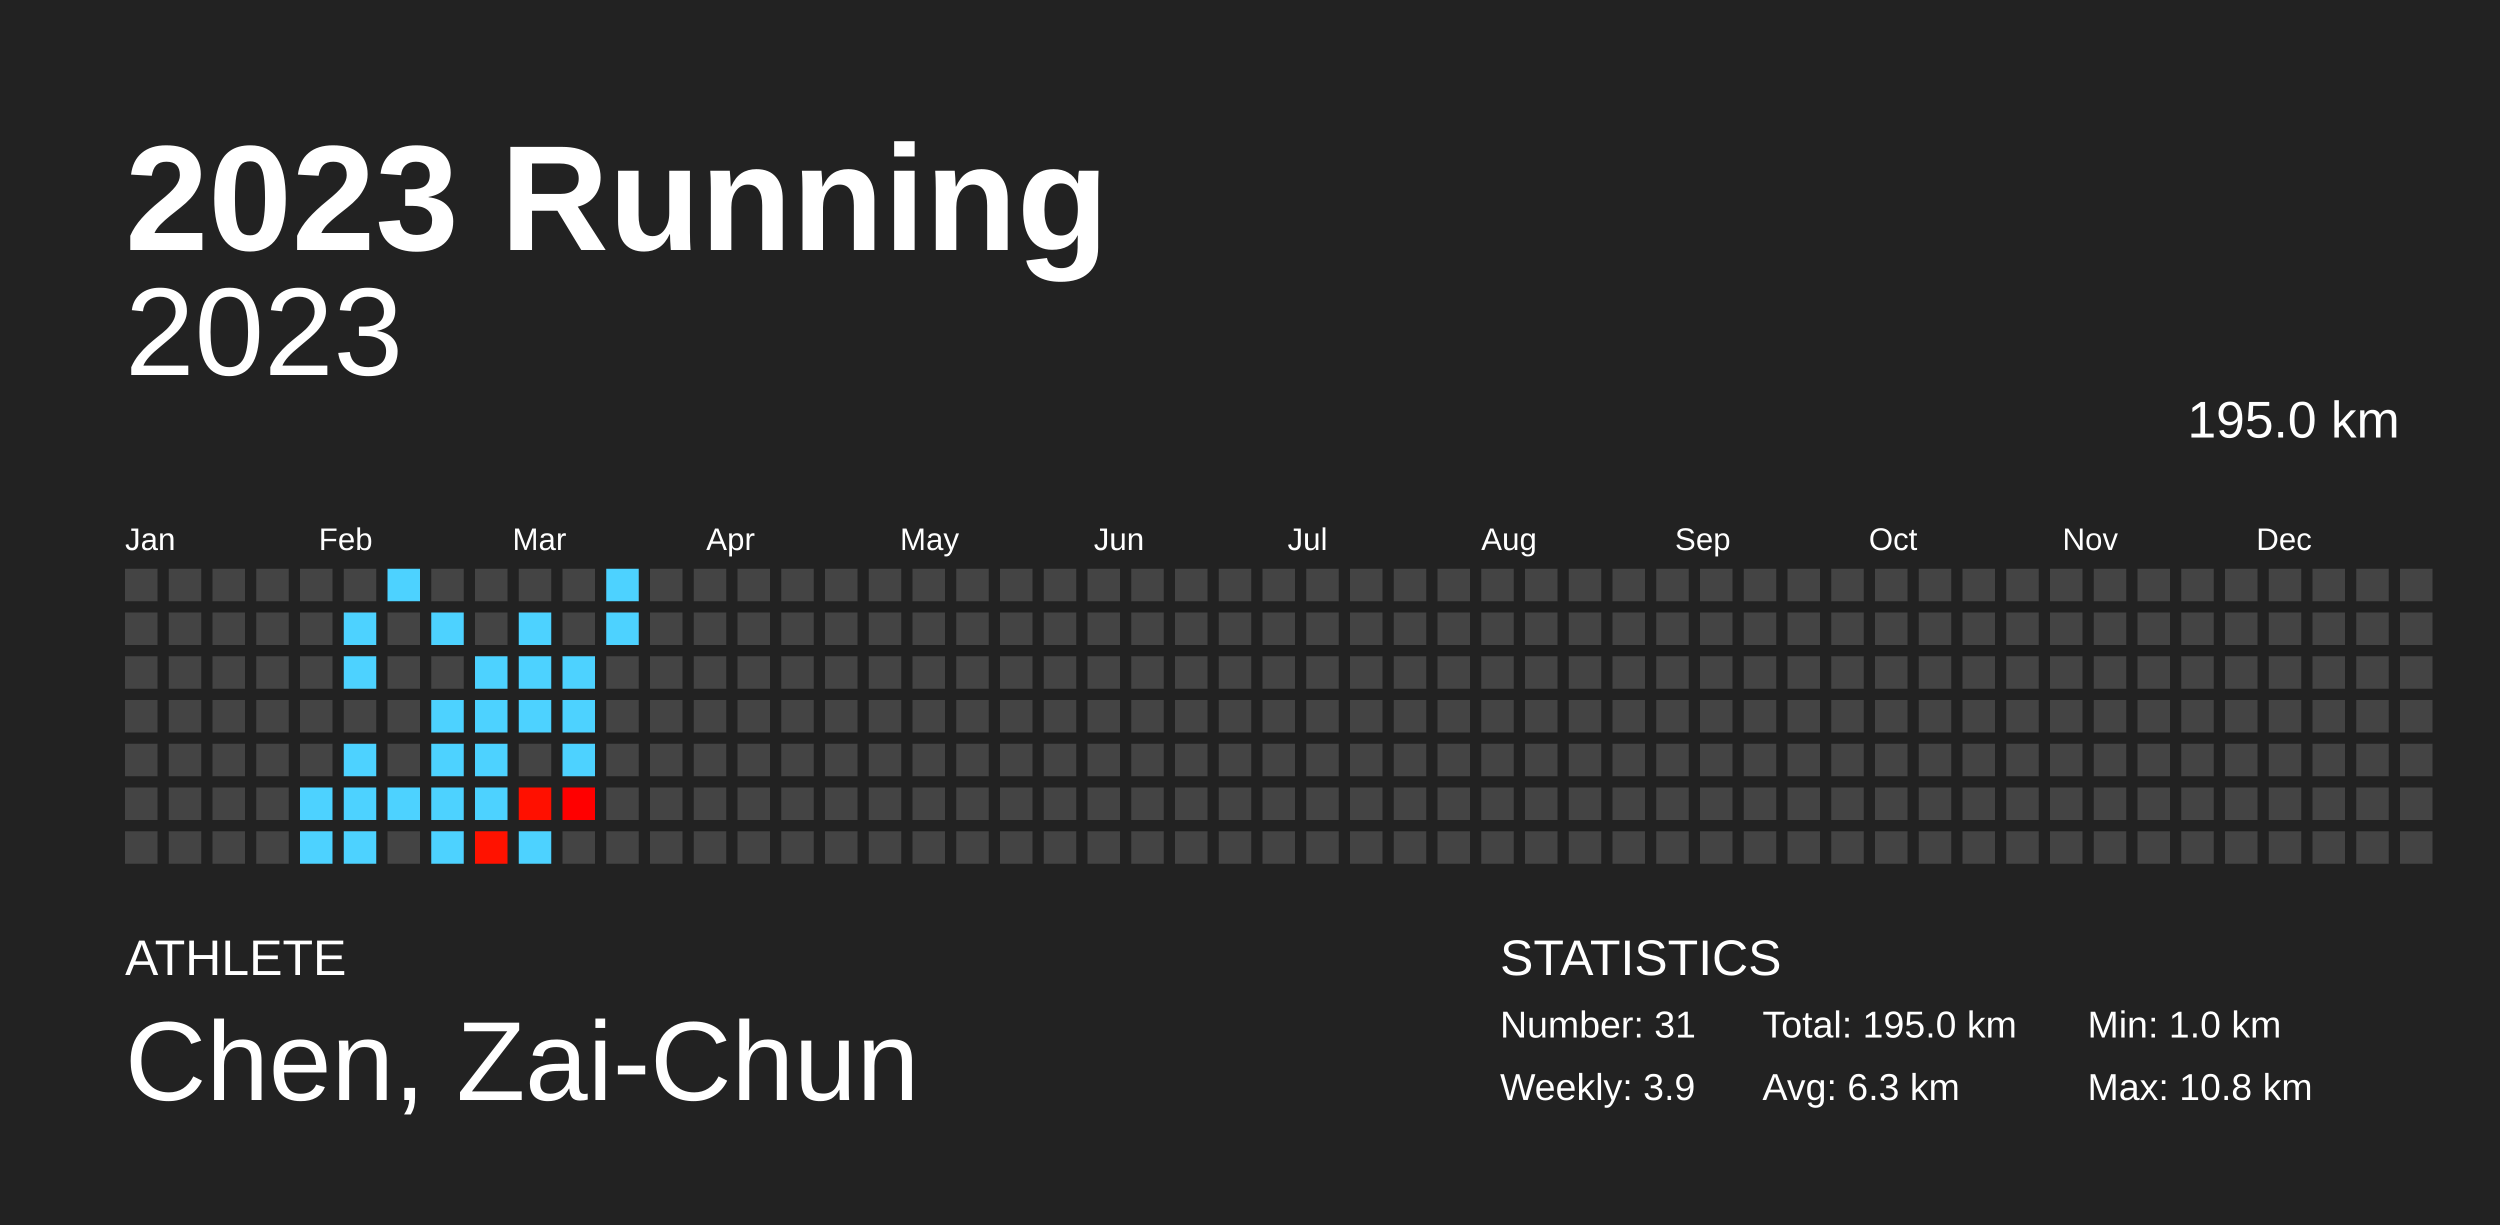
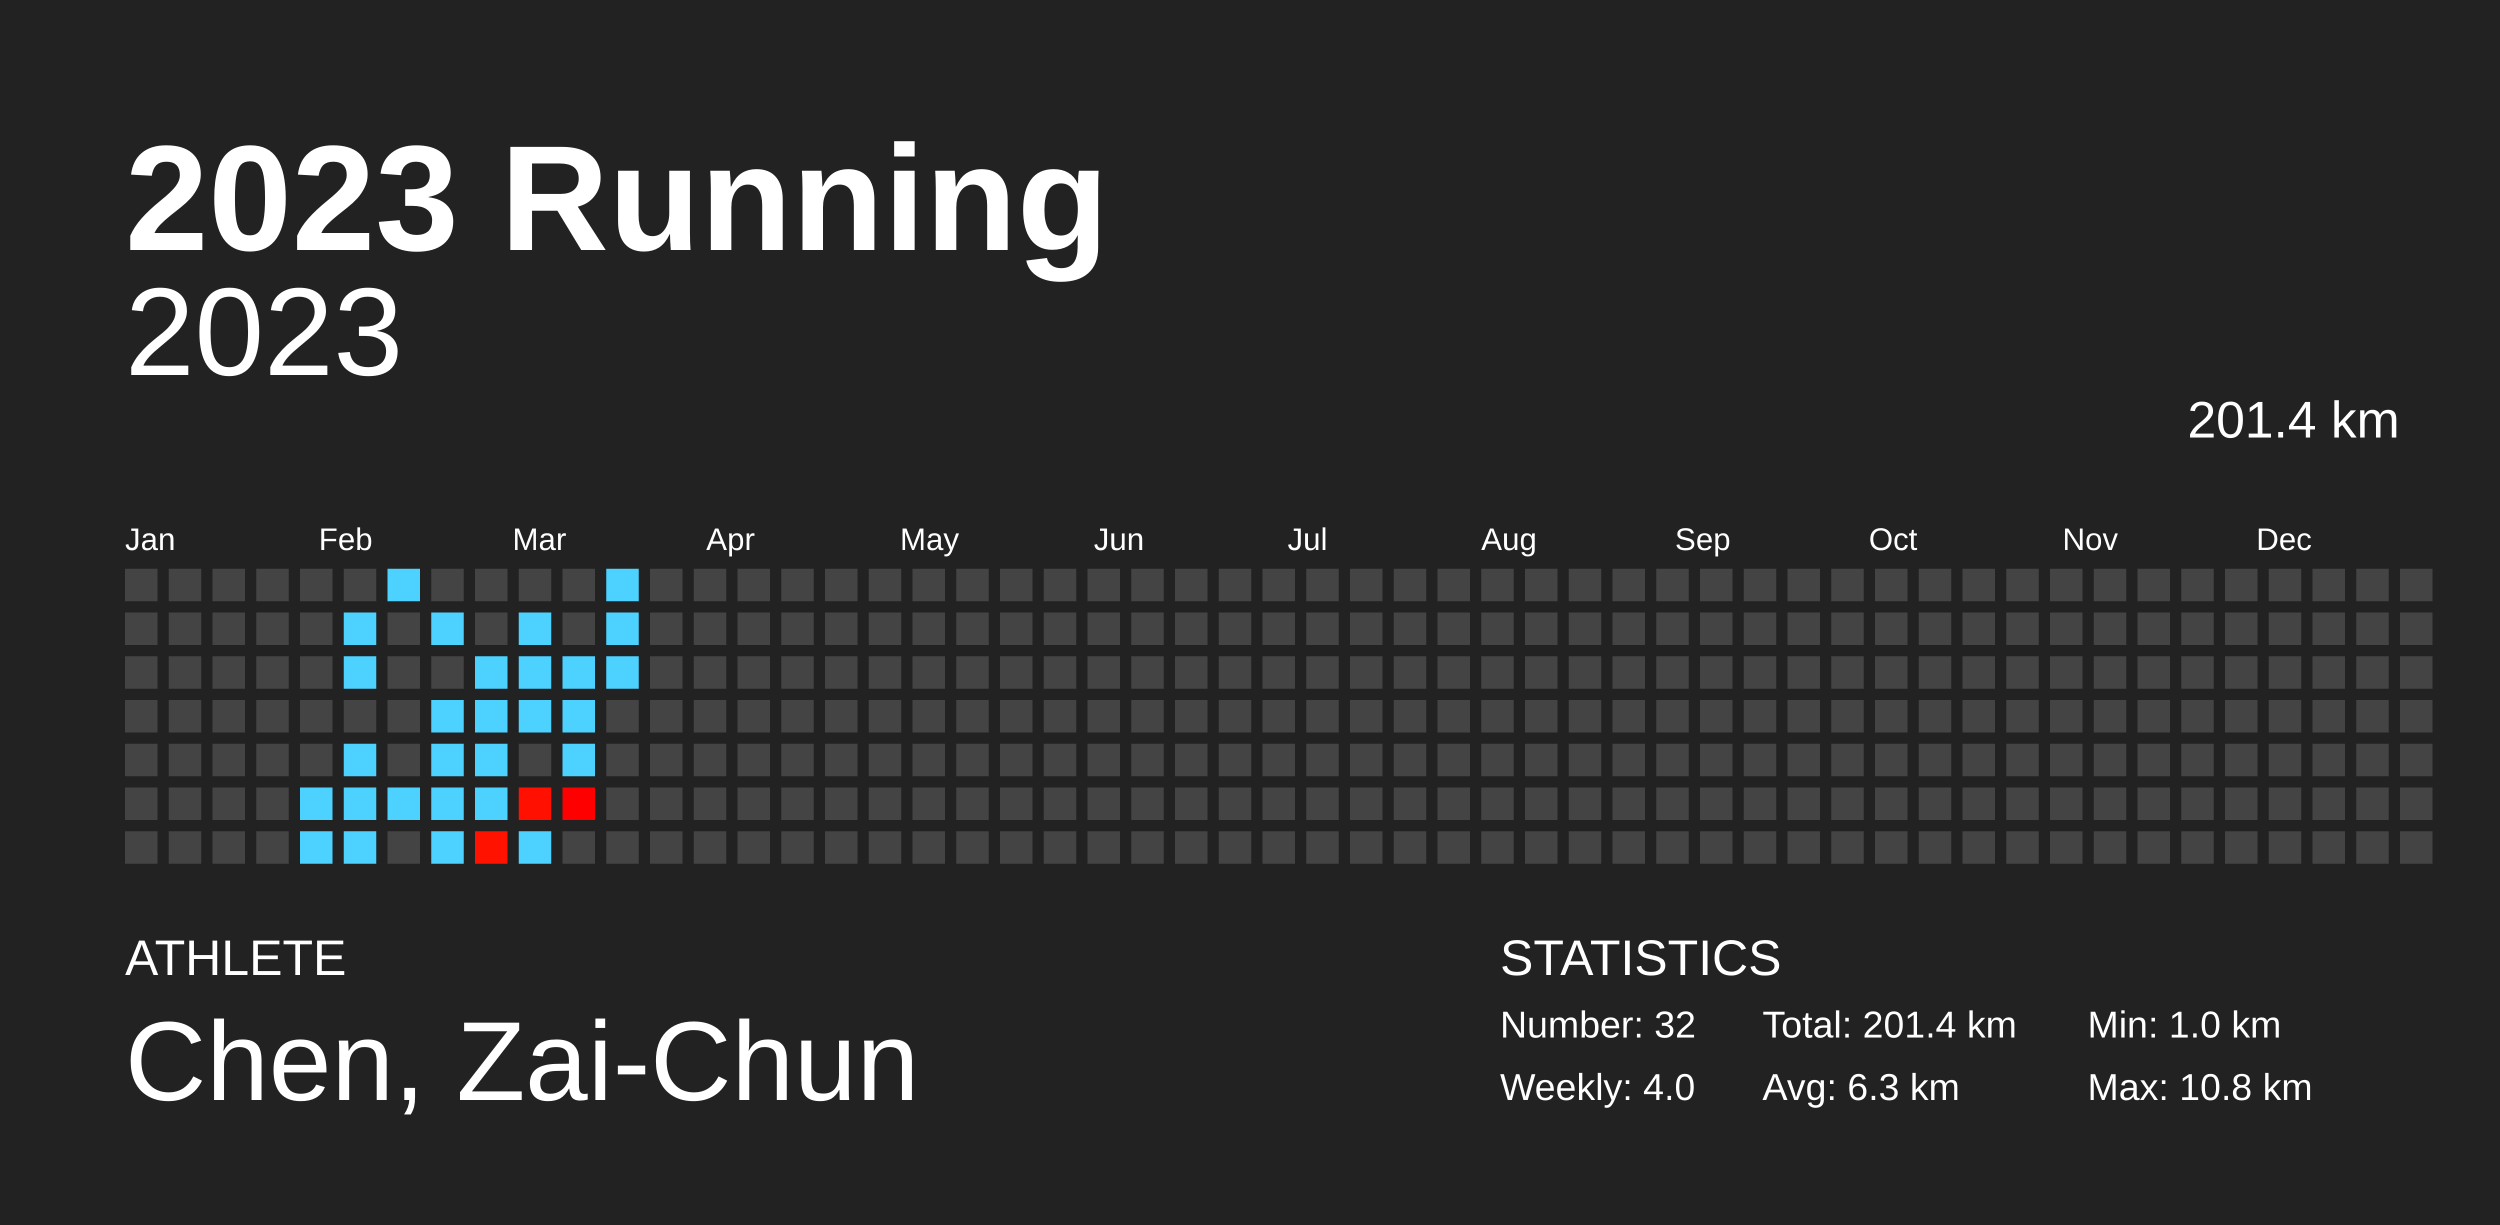
<svg xmlns="http://www.w3.org/2000/svg" baseProfile="full" height="98mm" version="1.1" viewBox="0,0,200,98" width="200mm">
  <defs />
  <rect fill="#222222" height="98" width="200" x="0" y="0" />
  <text fill="#FFFFFF" style="font-size:12px; font-family:Arial; font-weight:bold;" x="10" y="20">2023 Running</text>
  <text fill="#FFFFFF" style="font-size:4px; font-family:Arial" x="10" y="78">ATHLETE</text>
  <text fill="#FFFFFF" style="font-size:9px; font-family:Arial" x="10" y="88">Chen, Zai-Chun</text>
  <text fill="#FFFFFF" style="font-size:4px; font-family:Arial" x="120" y="78">STATISTICS</text>
-   <text fill="#FFFFFF" style="font-size:3px; font-family:Arial" x="120" y="83">Number: 31</text>
-   <text fill="#FFFFFF" style="font-size:3px; font-family:Arial" x="120" y="88">Weekly: 3.9</text>
-   <text fill="#FFFFFF" style="font-size:3px; font-family:Arial" x="141" y="83">Total: 195.0 km</text>
+   <text fill="#FFFFFF" style="font-size:3px; font-family:Arial" x="120" y="83">Number: 32</text>
+   <text fill="#FFFFFF" style="font-size:3px; font-family:Arial" x="120" y="88">Weekly: 4.0</text>
+   <text fill="#FFFFFF" style="font-size:3px; font-family:Arial" x="141" y="83">Total: 201.4 km</text>
  <text fill="#FFFFFF" style="font-size:3px; font-family:Arial" x="141" y="88">Avg: 6.3 km</text>
  <text fill="#FFFFFF" style="font-size:3px; font-family:Arial" x="167" y="83">Min: 1.0 km</text>
  <text fill="#FFFFFF" style="font-size:3px; font-family:Arial" x="167" y="88">Max: 10.8 km</text>
  <text alignment-baseline="hanging" fill="#FFFFFF" style="font-size:10.0px; font-family:Arial;" x="10" y="30">2023</text>
-   <text alignment-baseline="hanging" fill="#FFFFFF" style="font-size:4.125px; font-family:Arial;" x="175" y="35">195.0 km</text>
+   <text alignment-baseline="hanging" fill="#FFFFFF" style="font-size:4.125px; font-family:Arial;" x="175" y="35">201.4 km</text>
  <text fill="#FFFFFF" style="font-size:2.5px; font-family:Arial" x="10.0" y="44">Jan</text>
  <text fill="#FFFFFF" style="font-size:2.5px; font-family:Arial" x="25.5" y="44">Feb</text>
  <text fill="#FFFFFF" style="font-size:2.5px; font-family:Arial" x="41.0" y="44">Mar</text>
  <text fill="#FFFFFF" style="font-size:2.5px; font-family:Arial" x="56.5" y="44">Apr</text>
  <text fill="#FFFFFF" style="font-size:2.5px; font-family:Arial" x="72.0" y="44">May</text>
  <text fill="#FFFFFF" style="font-size:2.5px; font-family:Arial" x="87.5" y="44">Jun</text>
  <text fill="#FFFFFF" style="font-size:2.5px; font-family:Arial" x="103.0" y="44">Jul</text>
  <text fill="#FFFFFF" style="font-size:2.5px; font-family:Arial" x="118.5" y="44">Aug</text>
  <text fill="#FFFFFF" style="font-size:2.5px; font-family:Arial" x="134.0" y="44">Sep</text>
  <text fill="#FFFFFF" style="font-size:2.5px; font-family:Arial" x="149.5" y="44">Oct</text>
  <text fill="#FFFFFF" style="font-size:2.5px; font-family:Arial" x="165.0" y="44">Nov</text>
  <text fill="#FFFFFF" style="font-size:2.5px; font-family:Arial" x="180.5" y="44">Dec</text>
  <rect fill="#444444" height="2.6" width="2.6" x="10.0" y="45.5" />
  <rect fill="#444444" height="2.6" width="2.6" x="10.0" y="49.0" />
  <rect fill="#444444" height="2.6" width="2.6" x="10.0" y="52.5" />
  <rect fill="#444444" height="2.6" width="2.6" x="10.0" y="56.0" />
  <rect fill="#444444" height="2.6" width="2.6" x="10.0" y="59.5" />
  <rect fill="#444444" height="2.6" width="2.6" x="10.0" y="63.0" />
  <rect fill="#444444" height="2.6" width="2.6" x="10.0" y="66.5" />
  <rect fill="#444444" height="2.6" width="2.6" x="13.5" y="45.5" />
  <rect fill="#444444" height="2.6" width="2.6" x="13.5" y="49.0" />
  <rect fill="#444444" height="2.6" width="2.6" x="13.5" y="52.5" />
  <rect fill="#444444" height="2.6" width="2.6" x="13.5" y="56.0" />
  <rect fill="#444444" height="2.6" width="2.6" x="13.5" y="59.5" />
  <rect fill="#444444" height="2.6" width="2.6" x="13.5" y="63.0" />
  <rect fill="#444444" height="2.6" width="2.6" x="13.5" y="66.5" />
  <rect fill="#444444" height="2.6" width="2.6" x="17.0" y="45.5" />
  <rect fill="#444444" height="2.6" width="2.6" x="17.0" y="49.0" />
  <rect fill="#444444" height="2.6" width="2.6" x="17.0" y="52.5" />
  <rect fill="#444444" height="2.6" width="2.6" x="17.0" y="56.0" />
  <rect fill="#444444" height="2.6" width="2.6" x="17.0" y="59.5" />
  <rect fill="#444444" height="2.6" width="2.6" x="17.0" y="63.0" />
  <rect fill="#444444" height="2.6" width="2.6" x="17.0" y="66.5" />
  <rect fill="#444444" height="2.6" width="2.6" x="20.5" y="45.5" />
  <rect fill="#444444" height="2.6" width="2.6" x="20.5" y="49.0" />
  <rect fill="#444444" height="2.6" width="2.6" x="20.5" y="52.5" />
  <rect fill="#444444" height="2.6" width="2.6" x="20.5" y="56.0" />
  <rect fill="#444444" height="2.6" width="2.6" x="20.5" y="59.5" />
  <rect fill="#444444" height="2.6" width="2.6" x="20.5" y="63.0" />
  <rect fill="#444444" height="2.6" width="2.6" x="20.5" y="66.5" />
  <rect fill="#444444" height="2.6" width="2.6" x="24.0" y="45.5" />
  <rect fill="#444444" height="2.6" width="2.6" x="24.0" y="49.0" />
  <rect fill="#444444" height="2.6" width="2.6" x="24.0" y="52.5" />
  <rect fill="#444444" height="2.6" width="2.6" x="24.0" y="56.0" />
  <rect fill="#444444" height="2.6" width="2.6" x="24.0" y="59.5" />
  <rect fill="#4dd2ff" height="2.6" width="2.6" x="24.0" y="63.0" />
  <rect fill="#4dd2ff" height="2.6" width="2.6" x="24.0" y="66.5" />
  <rect fill="#444444" height="2.6" width="2.6" x="27.5" y="45.5" />
  <rect fill="#4dd2ff" height="2.6" width="2.6" x="27.5" y="49.0" />
  <rect fill="#4dd2ff" height="2.6" width="2.6" x="27.5" y="52.5" />
  <rect fill="#444444" height="2.6" width="2.6" x="27.5" y="56.0" />
  <rect fill="#4dd2ff" height="2.6" width="2.6" x="27.5" y="59.5" />
  <rect fill="#4dd2ff" height="2.6" width="2.6" x="27.5" y="63.0" />
  <rect fill="#4dd2ff" height="2.6" width="2.6" x="27.5" y="66.5" />
  <rect fill="#4dd2ff" height="2.6" width="2.6" x="31.0" y="45.5" />
  <rect fill="#444444" height="2.6" width="2.6" x="31.0" y="49.0" />
  <rect fill="#444444" height="2.6" width="2.6" x="31.0" y="52.5" />
  <rect fill="#444444" height="2.6" width="2.6" x="31.0" y="56.0" />
  <rect fill="#444444" height="2.6" width="2.6" x="31.0" y="59.5" />
  <rect fill="#4dd2ff" height="2.6" width="2.6" x="31.0" y="63.0" />
  <rect fill="#444444" height="2.6" width="2.6" x="31.0" y="66.5" />
  <rect fill="#444444" height="2.6" width="2.6" x="34.5" y="45.5" />
  <rect fill="#4dd2ff" height="2.6" width="2.6" x="34.5" y="49.0" />
  <rect fill="#444444" height="2.6" width="2.6" x="34.5" y="52.5" />
  <rect fill="#4dd2ff" height="2.6" width="2.6" x="34.5" y="56.0" />
  <rect fill="#4dd2ff" height="2.6" width="2.6" x="34.5" y="59.5" />
  <rect fill="#4dd2ff" height="2.6" width="2.6" x="34.5" y="63.0" />
  <rect fill="#4dd2ff" height="2.6" width="2.6" x="34.5" y="66.5" />
  <rect fill="#444444" height="2.6" width="2.6" x="38.0" y="45.5" />
  <rect fill="#444444" height="2.6" width="2.6" x="38.0" y="49.0" />
  <rect fill="#4dd2ff" height="2.6" width="2.6" x="38.0" y="52.5" />
  <rect fill="#4dd2ff" height="2.6" width="2.6" x="38.0" y="56.0" />
  <rect fill="#4dd2ff" height="2.6" width="2.6" x="38.0" y="59.5" />
  <rect fill="#4dd2ff" height="2.6" width="2.6" x="38.0" y="63.0" />
  <rect fill="#ff1200" height="2.6" width="2.6" x="38.0" y="66.5" />
  <rect fill="#444444" height="2.6" width="2.6" x="41.5" y="45.5" />
  <rect fill="#4dd2ff" height="2.6" width="2.6" x="41.5" y="49.0" />
  <rect fill="#4dd2ff" height="2.6" width="2.6" x="41.5" y="52.5" />
  <rect fill="#4dd2ff" height="2.6" width="2.6" x="41.5" y="56.0" />
  <rect fill="#444444" height="2.6" width="2.6" x="41.5" y="59.5" />
  <rect fill="#ff1000" height="2.6" width="2.6" x="41.5" y="63.0" />
  <rect fill="#4dd2ff" height="2.6" width="2.6" x="41.5" y="66.5" />
  <rect fill="#444444" height="2.6" width="2.6" x="45.0" y="45.5" />
  <rect fill="#444444" height="2.6" width="2.6" x="45.0" y="49.0" />
  <rect fill="#4dd2ff" height="2.6" width="2.6" x="45.0" y="52.5" />
  <rect fill="#4dd2ff" height="2.6" width="2.6" x="45.0" y="56.0" />
  <rect fill="#4dd2ff" height="2.6" width="2.6" x="45.0" y="59.5" />
  <rect fill="#ff0000" height="2.6" width="2.6" x="45.0" y="63.0" />
  <rect fill="#444444" height="2.6" width="2.6" x="45.0" y="66.5" />
  <rect fill="#4dd2ff" height="2.6" width="2.6" x="48.5" y="45.5" />
  <rect fill="#4dd2ff" height="2.6" width="2.6" x="48.5" y="49.0" />
-   <rect fill="#444444" height="2.6" width="2.6" x="48.5" y="52.5" />
+   <rect fill="#4dd2ff" height="2.6" width="2.6" x="48.5" y="52.5" />
  <rect fill="#444444" height="2.6" width="2.6" x="48.5" y="56.0" />
  <rect fill="#444444" height="2.6" width="2.6" x="48.5" y="59.5" />
  <rect fill="#444444" height="2.6" width="2.6" x="48.5" y="63.0" />
  <rect fill="#444444" height="2.6" width="2.6" x="48.5" y="66.5" />
  <rect fill="#444444" height="2.6" width="2.6" x="52.0" y="45.5" />
  <rect fill="#444444" height="2.6" width="2.6" x="52.0" y="49.0" />
  <rect fill="#444444" height="2.6" width="2.6" x="52.0" y="52.5" />
  <rect fill="#444444" height="2.6" width="2.6" x="52.0" y="56.0" />
  <rect fill="#444444" height="2.6" width="2.6" x="52.0" y="59.5" />
  <rect fill="#444444" height="2.6" width="2.6" x="52.0" y="63.0" />
  <rect fill="#444444" height="2.6" width="2.6" x="52.0" y="66.5" />
  <rect fill="#444444" height="2.6" width="2.6" x="55.5" y="45.5" />
  <rect fill="#444444" height="2.6" width="2.6" x="55.5" y="49.0" />
  <rect fill="#444444" height="2.6" width="2.6" x="55.5" y="52.5" />
  <rect fill="#444444" height="2.6" width="2.6" x="55.5" y="56.0" />
  <rect fill="#444444" height="2.6" width="2.6" x="55.5" y="59.5" />
  <rect fill="#444444" height="2.6" width="2.6" x="55.5" y="63.0" />
  <rect fill="#444444" height="2.6" width="2.6" x="55.5" y="66.5" />
  <rect fill="#444444" height="2.6" width="2.6" x="59.0" y="45.5" />
  <rect fill="#444444" height="2.6" width="2.6" x="59.0" y="49.0" />
  <rect fill="#444444" height="2.6" width="2.6" x="59.0" y="52.5" />
  <rect fill="#444444" height="2.6" width="2.6" x="59.0" y="56.0" />
  <rect fill="#444444" height="2.6" width="2.6" x="59.0" y="59.5" />
  <rect fill="#444444" height="2.6" width="2.6" x="59.0" y="63.0" />
  <rect fill="#444444" height="2.6" width="2.6" x="59.0" y="66.5" />
  <rect fill="#444444" height="2.6" width="2.6" x="62.5" y="45.5" />
  <rect fill="#444444" height="2.6" width="2.6" x="62.5" y="49.0" />
  <rect fill="#444444" height="2.6" width="2.6" x="62.5" y="52.5" />
  <rect fill="#444444" height="2.6" width="2.6" x="62.5" y="56.0" />
  <rect fill="#444444" height="2.6" width="2.6" x="62.5" y="59.5" />
  <rect fill="#444444" height="2.6" width="2.6" x="62.5" y="63.0" />
  <rect fill="#444444" height="2.6" width="2.6" x="62.5" y="66.5" />
  <rect fill="#444444" height="2.6" width="2.6" x="66.0" y="45.5" />
  <rect fill="#444444" height="2.6" width="2.6" x="66.0" y="49.0" />
  <rect fill="#444444" height="2.6" width="2.6" x="66.0" y="52.5" />
  <rect fill="#444444" height="2.6" width="2.6" x="66.0" y="56.0" />
  <rect fill="#444444" height="2.6" width="2.6" x="66.0" y="59.5" />
  <rect fill="#444444" height="2.6" width="2.6" x="66.0" y="63.0" />
  <rect fill="#444444" height="2.6" width="2.6" x="66.0" y="66.5" />
  <rect fill="#444444" height="2.6" width="2.6" x="69.5" y="45.5" />
  <rect fill="#444444" height="2.6" width="2.6" x="69.5" y="49.0" />
  <rect fill="#444444" height="2.6" width="2.6" x="69.5" y="52.5" />
  <rect fill="#444444" height="2.6" width="2.6" x="69.5" y="56.0" />
  <rect fill="#444444" height="2.6" width="2.6" x="69.5" y="59.5" />
  <rect fill="#444444" height="2.6" width="2.6" x="69.5" y="63.0" />
  <rect fill="#444444" height="2.6" width="2.6" x="69.5" y="66.5" />
  <rect fill="#444444" height="2.6" width="2.6" x="73.0" y="45.5" />
  <rect fill="#444444" height="2.6" width="2.6" x="73.0" y="49.0" />
  <rect fill="#444444" height="2.6" width="2.6" x="73.0" y="52.5" />
  <rect fill="#444444" height="2.6" width="2.6" x="73.0" y="56.0" />
  <rect fill="#444444" height="2.6" width="2.6" x="73.0" y="59.5" />
  <rect fill="#444444" height="2.6" width="2.6" x="73.0" y="63.0" />
  <rect fill="#444444" height="2.6" width="2.6" x="73.0" y="66.5" />
  <rect fill="#444444" height="2.6" width="2.6" x="76.5" y="45.5" />
  <rect fill="#444444" height="2.6" width="2.6" x="76.5" y="49.0" />
  <rect fill="#444444" height="2.6" width="2.6" x="76.5" y="52.5" />
  <rect fill="#444444" height="2.6" width="2.6" x="76.5" y="56.0" />
  <rect fill="#444444" height="2.6" width="2.6" x="76.5" y="59.5" />
  <rect fill="#444444" height="2.6" width="2.6" x="76.5" y="63.0" />
  <rect fill="#444444" height="2.6" width="2.6" x="76.5" y="66.5" />
  <rect fill="#444444" height="2.6" width="2.6" x="80.0" y="45.5" />
  <rect fill="#444444" height="2.6" width="2.6" x="80.0" y="49.0" />
  <rect fill="#444444" height="2.6" width="2.6" x="80.0" y="52.5" />
  <rect fill="#444444" height="2.6" width="2.6" x="80.0" y="56.0" />
  <rect fill="#444444" height="2.6" width="2.6" x="80.0" y="59.5" />
  <rect fill="#444444" height="2.6" width="2.6" x="80.0" y="63.0" />
  <rect fill="#444444" height="2.6" width="2.6" x="80.0" y="66.5" />
  <rect fill="#444444" height="2.6" width="2.6" x="83.5" y="45.5" />
  <rect fill="#444444" height="2.6" width="2.6" x="83.5" y="49.0" />
  <rect fill="#444444" height="2.6" width="2.6" x="83.5" y="52.5" />
  <rect fill="#444444" height="2.6" width="2.6" x="83.5" y="56.0" />
  <rect fill="#444444" height="2.6" width="2.6" x="83.5" y="59.5" />
  <rect fill="#444444" height="2.6" width="2.6" x="83.5" y="63.0" />
  <rect fill="#444444" height="2.6" width="2.6" x="83.5" y="66.5" />
  <rect fill="#444444" height="2.6" width="2.6" x="87.0" y="45.5" />
  <rect fill="#444444" height="2.6" width="2.6" x="87.0" y="49.0" />
  <rect fill="#444444" height="2.6" width="2.6" x="87.0" y="52.5" />
  <rect fill="#444444" height="2.6" width="2.6" x="87.0" y="56.0" />
  <rect fill="#444444" height="2.6" width="2.6" x="87.0" y="59.5" />
  <rect fill="#444444" height="2.6" width="2.6" x="87.0" y="63.0" />
  <rect fill="#444444" height="2.6" width="2.6" x="87.0" y="66.5" />
  <rect fill="#444444" height="2.6" width="2.6" x="90.5" y="45.5" />
  <rect fill="#444444" height="2.6" width="2.6" x="90.5" y="49.0" />
  <rect fill="#444444" height="2.6" width="2.6" x="90.5" y="52.5" />
  <rect fill="#444444" height="2.6" width="2.6" x="90.5" y="56.0" />
  <rect fill="#444444" height="2.6" width="2.6" x="90.5" y="59.5" />
  <rect fill="#444444" height="2.6" width="2.6" x="90.5" y="63.0" />
  <rect fill="#444444" height="2.6" width="2.6" x="90.5" y="66.5" />
  <rect fill="#444444" height="2.6" width="2.6" x="94.0" y="45.5" />
  <rect fill="#444444" height="2.6" width="2.6" x="94.0" y="49.0" />
  <rect fill="#444444" height="2.6" width="2.6" x="94.0" y="52.5" />
  <rect fill="#444444" height="2.6" width="2.6" x="94.0" y="56.0" />
  <rect fill="#444444" height="2.6" width="2.6" x="94.0" y="59.5" />
  <rect fill="#444444" height="2.6" width="2.6" x="94.0" y="63.0" />
  <rect fill="#444444" height="2.6" width="2.6" x="94.0" y="66.5" />
  <rect fill="#444444" height="2.6" width="2.6" x="97.5" y="45.5" />
  <rect fill="#444444" height="2.6" width="2.6" x="97.5" y="49.0" />
  <rect fill="#444444" height="2.6" width="2.6" x="97.5" y="52.5" />
  <rect fill="#444444" height="2.6" width="2.6" x="97.5" y="56.0" />
  <rect fill="#444444" height="2.6" width="2.6" x="97.5" y="59.5" />
  <rect fill="#444444" height="2.6" width="2.6" x="97.5" y="63.0" />
  <rect fill="#444444" height="2.6" width="2.6" x="97.5" y="66.5" />
  <rect fill="#444444" height="2.6" width="2.6" x="101.0" y="45.5" />
  <rect fill="#444444" height="2.6" width="2.6" x="101.0" y="49.0" />
  <rect fill="#444444" height="2.6" width="2.6" x="101.0" y="52.5" />
  <rect fill="#444444" height="2.6" width="2.6" x="101.0" y="56.0" />
  <rect fill="#444444" height="2.6" width="2.6" x="101.0" y="59.5" />
  <rect fill="#444444" height="2.6" width="2.6" x="101.0" y="63.0" />
  <rect fill="#444444" height="2.6" width="2.6" x="101.0" y="66.5" />
  <rect fill="#444444" height="2.6" width="2.6" x="104.5" y="45.5" />
  <rect fill="#444444" height="2.6" width="2.6" x="104.5" y="49.0" />
  <rect fill="#444444" height="2.6" width="2.6" x="104.5" y="52.5" />
  <rect fill="#444444" height="2.6" width="2.6" x="104.5" y="56.0" />
  <rect fill="#444444" height="2.6" width="2.6" x="104.5" y="59.5" />
  <rect fill="#444444" height="2.6" width="2.6" x="104.5" y="63.0" />
  <rect fill="#444444" height="2.6" width="2.6" x="104.5" y="66.5" />
  <rect fill="#444444" height="2.6" width="2.6" x="108.0" y="45.5" />
  <rect fill="#444444" height="2.6" width="2.6" x="108.0" y="49.0" />
  <rect fill="#444444" height="2.6" width="2.6" x="108.0" y="52.5" />
  <rect fill="#444444" height="2.6" width="2.6" x="108.0" y="56.0" />
  <rect fill="#444444" height="2.6" width="2.6" x="108.0" y="59.5" />
  <rect fill="#444444" height="2.6" width="2.6" x="108.0" y="63.0" />
  <rect fill="#444444" height="2.6" width="2.6" x="108.0" y="66.5" />
  <rect fill="#444444" height="2.6" width="2.6" x="111.5" y="45.5" />
  <rect fill="#444444" height="2.6" width="2.6" x="111.5" y="49.0" />
  <rect fill="#444444" height="2.6" width="2.6" x="111.5" y="52.5" />
  <rect fill="#444444" height="2.6" width="2.6" x="111.5" y="56.0" />
  <rect fill="#444444" height="2.6" width="2.6" x="111.5" y="59.5" />
  <rect fill="#444444" height="2.6" width="2.6" x="111.5" y="63.0" />
  <rect fill="#444444" height="2.6" width="2.6" x="111.5" y="66.5" />
  <rect fill="#444444" height="2.6" width="2.6" x="115.0" y="45.5" />
  <rect fill="#444444" height="2.6" width="2.6" x="115.0" y="49.0" />
  <rect fill="#444444" height="2.6" width="2.6" x="115.0" y="52.5" />
  <rect fill="#444444" height="2.6" width="2.6" x="115.0" y="56.0" />
  <rect fill="#444444" height="2.6" width="2.6" x="115.0" y="59.5" />
  <rect fill="#444444" height="2.6" width="2.6" x="115.0" y="63.0" />
  <rect fill="#444444" height="2.6" width="2.6" x="115.0" y="66.5" />
  <rect fill="#444444" height="2.6" width="2.6" x="118.5" y="45.5" />
  <rect fill="#444444" height="2.6" width="2.6" x="118.5" y="49.0" />
  <rect fill="#444444" height="2.6" width="2.6" x="118.5" y="52.5" />
  <rect fill="#444444" height="2.6" width="2.6" x="118.5" y="56.0" />
  <rect fill="#444444" height="2.6" width="2.6" x="118.5" y="59.5" />
  <rect fill="#444444" height="2.6" width="2.6" x="118.5" y="63.0" />
  <rect fill="#444444" height="2.6" width="2.6" x="118.5" y="66.5" />
  <rect fill="#444444" height="2.6" width="2.6" x="122.0" y="45.5" />
  <rect fill="#444444" height="2.6" width="2.6" x="122.0" y="49.0" />
  <rect fill="#444444" height="2.6" width="2.6" x="122.0" y="52.5" />
  <rect fill="#444444" height="2.6" width="2.6" x="122.0" y="56.0" />
  <rect fill="#444444" height="2.6" width="2.6" x="122.0" y="59.5" />
  <rect fill="#444444" height="2.6" width="2.6" x="122.0" y="63.0" />
  <rect fill="#444444" height="2.6" width="2.6" x="122.0" y="66.5" />
  <rect fill="#444444" height="2.6" width="2.6" x="125.5" y="45.5" />
  <rect fill="#444444" height="2.6" width="2.6" x="125.5" y="49.0" />
  <rect fill="#444444" height="2.6" width="2.6" x="125.5" y="52.5" />
  <rect fill="#444444" height="2.6" width="2.6" x="125.5" y="56.0" />
  <rect fill="#444444" height="2.6" width="2.6" x="125.5" y="59.5" />
  <rect fill="#444444" height="2.6" width="2.6" x="125.5" y="63.0" />
  <rect fill="#444444" height="2.6" width="2.6" x="125.5" y="66.5" />
  <rect fill="#444444" height="2.6" width="2.6" x="129.0" y="45.5" />
  <rect fill="#444444" height="2.6" width="2.6" x="129.0" y="49.0" />
  <rect fill="#444444" height="2.6" width="2.6" x="129.0" y="52.5" />
  <rect fill="#444444" height="2.6" width="2.6" x="129.0" y="56.0" />
  <rect fill="#444444" height="2.6" width="2.6" x="129.0" y="59.5" />
  <rect fill="#444444" height="2.6" width="2.6" x="129.0" y="63.0" />
  <rect fill="#444444" height="2.6" width="2.6" x="129.0" y="66.5" />
  <rect fill="#444444" height="2.6" width="2.6" x="132.5" y="45.5" />
  <rect fill="#444444" height="2.6" width="2.6" x="132.5" y="49.0" />
  <rect fill="#444444" height="2.6" width="2.6" x="132.5" y="52.5" />
  <rect fill="#444444" height="2.6" width="2.6" x="132.5" y="56.0" />
  <rect fill="#444444" height="2.6" width="2.6" x="132.5" y="59.5" />
  <rect fill="#444444" height="2.6" width="2.6" x="132.5" y="63.0" />
  <rect fill="#444444" height="2.6" width="2.6" x="132.5" y="66.5" />
  <rect fill="#444444" height="2.6" width="2.6" x="136.0" y="45.5" />
  <rect fill="#444444" height="2.6" width="2.6" x="136.0" y="49.0" />
  <rect fill="#444444" height="2.6" width="2.6" x="136.0" y="52.5" />
  <rect fill="#444444" height="2.6" width="2.6" x="136.0" y="56.0" />
  <rect fill="#444444" height="2.6" width="2.6" x="136.0" y="59.5" />
  <rect fill="#444444" height="2.6" width="2.6" x="136.0" y="63.0" />
  <rect fill="#444444" height="2.6" width="2.6" x="136.0" y="66.5" />
  <rect fill="#444444" height="2.6" width="2.6" x="139.5" y="45.5" />
  <rect fill="#444444" height="2.6" width="2.6" x="139.5" y="49.0" />
  <rect fill="#444444" height="2.6" width="2.6" x="139.5" y="52.5" />
  <rect fill="#444444" height="2.6" width="2.6" x="139.5" y="56.0" />
  <rect fill="#444444" height="2.6" width="2.6" x="139.5" y="59.5" />
  <rect fill="#444444" height="2.6" width="2.6" x="139.5" y="63.0" />
  <rect fill="#444444" height="2.6" width="2.6" x="139.5" y="66.5" />
  <rect fill="#444444" height="2.6" width="2.6" x="143.0" y="45.5" />
  <rect fill="#444444" height="2.6" width="2.6" x="143.0" y="49.0" />
  <rect fill="#444444" height="2.6" width="2.6" x="143.0" y="52.5" />
  <rect fill="#444444" height="2.6" width="2.6" x="143.0" y="56.0" />
  <rect fill="#444444" height="2.6" width="2.6" x="143.0" y="59.5" />
  <rect fill="#444444" height="2.6" width="2.6" x="143.0" y="63.0" />
  <rect fill="#444444" height="2.6" width="2.6" x="143.0" y="66.5" />
  <rect fill="#444444" height="2.6" width="2.6" x="146.5" y="45.5" />
  <rect fill="#444444" height="2.6" width="2.6" x="146.5" y="49.0" />
  <rect fill="#444444" height="2.6" width="2.6" x="146.5" y="52.5" />
  <rect fill="#444444" height="2.6" width="2.6" x="146.5" y="56.0" />
  <rect fill="#444444" height="2.6" width="2.6" x="146.5" y="59.5" />
  <rect fill="#444444" height="2.6" width="2.6" x="146.5" y="63.0" />
  <rect fill="#444444" height="2.6" width="2.6" x="146.5" y="66.5" />
  <rect fill="#444444" height="2.6" width="2.6" x="150.0" y="45.5" />
  <rect fill="#444444" height="2.6" width="2.6" x="150.0" y="49.0" />
  <rect fill="#444444" height="2.6" width="2.6" x="150.0" y="52.5" />
  <rect fill="#444444" height="2.6" width="2.6" x="150.0" y="56.0" />
  <rect fill="#444444" height="2.6" width="2.6" x="150.0" y="59.5" />
  <rect fill="#444444" height="2.6" width="2.6" x="150.0" y="63.0" />
  <rect fill="#444444" height="2.6" width="2.6" x="150.0" y="66.5" />
  <rect fill="#444444" height="2.6" width="2.6" x="153.5" y="45.5" />
  <rect fill="#444444" height="2.6" width="2.6" x="153.5" y="49.0" />
  <rect fill="#444444" height="2.6" width="2.6" x="153.5" y="52.5" />
  <rect fill="#444444" height="2.6" width="2.6" x="153.5" y="56.0" />
  <rect fill="#444444" height="2.6" width="2.6" x="153.5" y="59.5" />
  <rect fill="#444444" height="2.6" width="2.6" x="153.5" y="63.0" />
  <rect fill="#444444" height="2.6" width="2.6" x="153.5" y="66.5" />
  <rect fill="#444444" height="2.6" width="2.6" x="157.0" y="45.5" />
  <rect fill="#444444" height="2.6" width="2.6" x="157.0" y="49.0" />
  <rect fill="#444444" height="2.6" width="2.6" x="157.0" y="52.5" />
  <rect fill="#444444" height="2.6" width="2.6" x="157.0" y="56.0" />
  <rect fill="#444444" height="2.6" width="2.6" x="157.0" y="59.5" />
  <rect fill="#444444" height="2.6" width="2.6" x="157.0" y="63.0" />
  <rect fill="#444444" height="2.6" width="2.6" x="157.0" y="66.5" />
  <rect fill="#444444" height="2.6" width="2.6" x="160.5" y="45.5" />
  <rect fill="#444444" height="2.6" width="2.6" x="160.5" y="49.0" />
  <rect fill="#444444" height="2.6" width="2.6" x="160.5" y="52.5" />
  <rect fill="#444444" height="2.6" width="2.6" x="160.5" y="56.0" />
  <rect fill="#444444" height="2.6" width="2.6" x="160.5" y="59.5" />
  <rect fill="#444444" height="2.6" width="2.6" x="160.5" y="63.0" />
  <rect fill="#444444" height="2.6" width="2.6" x="160.5" y="66.5" />
  <rect fill="#444444" height="2.6" width="2.6" x="164.0" y="45.5" />
  <rect fill="#444444" height="2.6" width="2.6" x="164.0" y="49.0" />
  <rect fill="#444444" height="2.6" width="2.6" x="164.0" y="52.5" />
  <rect fill="#444444" height="2.6" width="2.6" x="164.0" y="56.0" />
  <rect fill="#444444" height="2.6" width="2.6" x="164.0" y="59.5" />
  <rect fill="#444444" height="2.6" width="2.6" x="164.0" y="63.0" />
  <rect fill="#444444" height="2.6" width="2.6" x="164.0" y="66.5" />
  <rect fill="#444444" height="2.6" width="2.6" x="167.5" y="45.5" />
  <rect fill="#444444" height="2.6" width="2.6" x="167.5" y="49.0" />
  <rect fill="#444444" height="2.6" width="2.6" x="167.5" y="52.5" />
  <rect fill="#444444" height="2.6" width="2.6" x="167.5" y="56.0" />
  <rect fill="#444444" height="2.6" width="2.6" x="167.5" y="59.5" />
  <rect fill="#444444" height="2.6" width="2.6" x="167.5" y="63.0" />
  <rect fill="#444444" height="2.6" width="2.6" x="167.5" y="66.5" />
  <rect fill="#444444" height="2.6" width="2.6" x="171.0" y="45.5" />
  <rect fill="#444444" height="2.6" width="2.6" x="171.0" y="49.0" />
  <rect fill="#444444" height="2.6" width="2.6" x="171.0" y="52.5" />
  <rect fill="#444444" height="2.6" width="2.6" x="171.0" y="56.0" />
  <rect fill="#444444" height="2.6" width="2.6" x="171.0" y="59.5" />
  <rect fill="#444444" height="2.6" width="2.6" x="171.0" y="63.0" />
  <rect fill="#444444" height="2.6" width="2.6" x="171.0" y="66.5" />
  <rect fill="#444444" height="2.6" width="2.6" x="174.5" y="45.5" />
  <rect fill="#444444" height="2.6" width="2.6" x="174.5" y="49.0" />
  <rect fill="#444444" height="2.6" width="2.6" x="174.5" y="52.5" />
  <rect fill="#444444" height="2.6" width="2.6" x="174.5" y="56.0" />
  <rect fill="#444444" height="2.6" width="2.6" x="174.5" y="59.5" />
  <rect fill="#444444" height="2.6" width="2.6" x="174.5" y="63.0" />
  <rect fill="#444444" height="2.6" width="2.6" x="174.5" y="66.5" />
  <rect fill="#444444" height="2.6" width="2.6" x="178.0" y="45.5" />
  <rect fill="#444444" height="2.6" width="2.6" x="178.0" y="49.0" />
  <rect fill="#444444" height="2.6" width="2.6" x="178.0" y="52.5" />
  <rect fill="#444444" height="2.6" width="2.6" x="178.0" y="56.0" />
  <rect fill="#444444" height="2.6" width="2.6" x="178.0" y="59.5" />
  <rect fill="#444444" height="2.6" width="2.6" x="178.0" y="63.0" />
  <rect fill="#444444" height="2.6" width="2.6" x="178.0" y="66.5" />
  <rect fill="#444444" height="2.6" width="2.6" x="181.5" y="45.5" />
  <rect fill="#444444" height="2.6" width="2.6" x="181.5" y="49.0" />
  <rect fill="#444444" height="2.6" width="2.6" x="181.5" y="52.5" />
  <rect fill="#444444" height="2.6" width="2.6" x="181.5" y="56.0" />
  <rect fill="#444444" height="2.6" width="2.6" x="181.5" y="59.5" />
  <rect fill="#444444" height="2.6" width="2.6" x="181.5" y="63.0" />
  <rect fill="#444444" height="2.6" width="2.6" x="181.5" y="66.5" />
  <rect fill="#444444" height="2.6" width="2.6" x="185.0" y="45.5" />
  <rect fill="#444444" height="2.6" width="2.6" x="185.0" y="49.0" />
  <rect fill="#444444" height="2.6" width="2.6" x="185.0" y="52.5" />
  <rect fill="#444444" height="2.6" width="2.6" x="185.0" y="56.0" />
  <rect fill="#444444" height="2.6" width="2.6" x="185.0" y="59.5" />
  <rect fill="#444444" height="2.6" width="2.6" x="185.0" y="63.0" />
  <rect fill="#444444" height="2.6" width="2.6" x="185.0" y="66.5" />
  <rect fill="#444444" height="2.6" width="2.6" x="188.5" y="45.5" />
  <rect fill="#444444" height="2.6" width="2.6" x="188.5" y="49.0" />
  <rect fill="#444444" height="2.6" width="2.6" x="188.5" y="52.5" />
  <rect fill="#444444" height="2.6" width="2.6" x="188.5" y="56.0" />
  <rect fill="#444444" height="2.6" width="2.6" x="188.5" y="59.5" />
  <rect fill="#444444" height="2.6" width="2.6" x="188.5" y="63.0" />
  <rect fill="#444444" height="2.6" width="2.6" x="188.5" y="66.5" />
  <rect fill="#444444" height="2.6" width="2.6" x="192.0" y="45.5" />
  <rect fill="#444444" height="2.6" width="2.6" x="192.0" y="49.0" />
  <rect fill="#444444" height="2.6" width="2.6" x="192.0" y="52.5" />
  <rect fill="#444444" height="2.6" width="2.6" x="192.0" y="56.0" />
  <rect fill="#444444" height="2.6" width="2.6" x="192.0" y="59.5" />
  <rect fill="#444444" height="2.6" width="2.6" x="192.0" y="63.0" />
  <rect fill="#444444" height="2.6" width="2.6" x="192.0" y="66.5" />
</svg>
